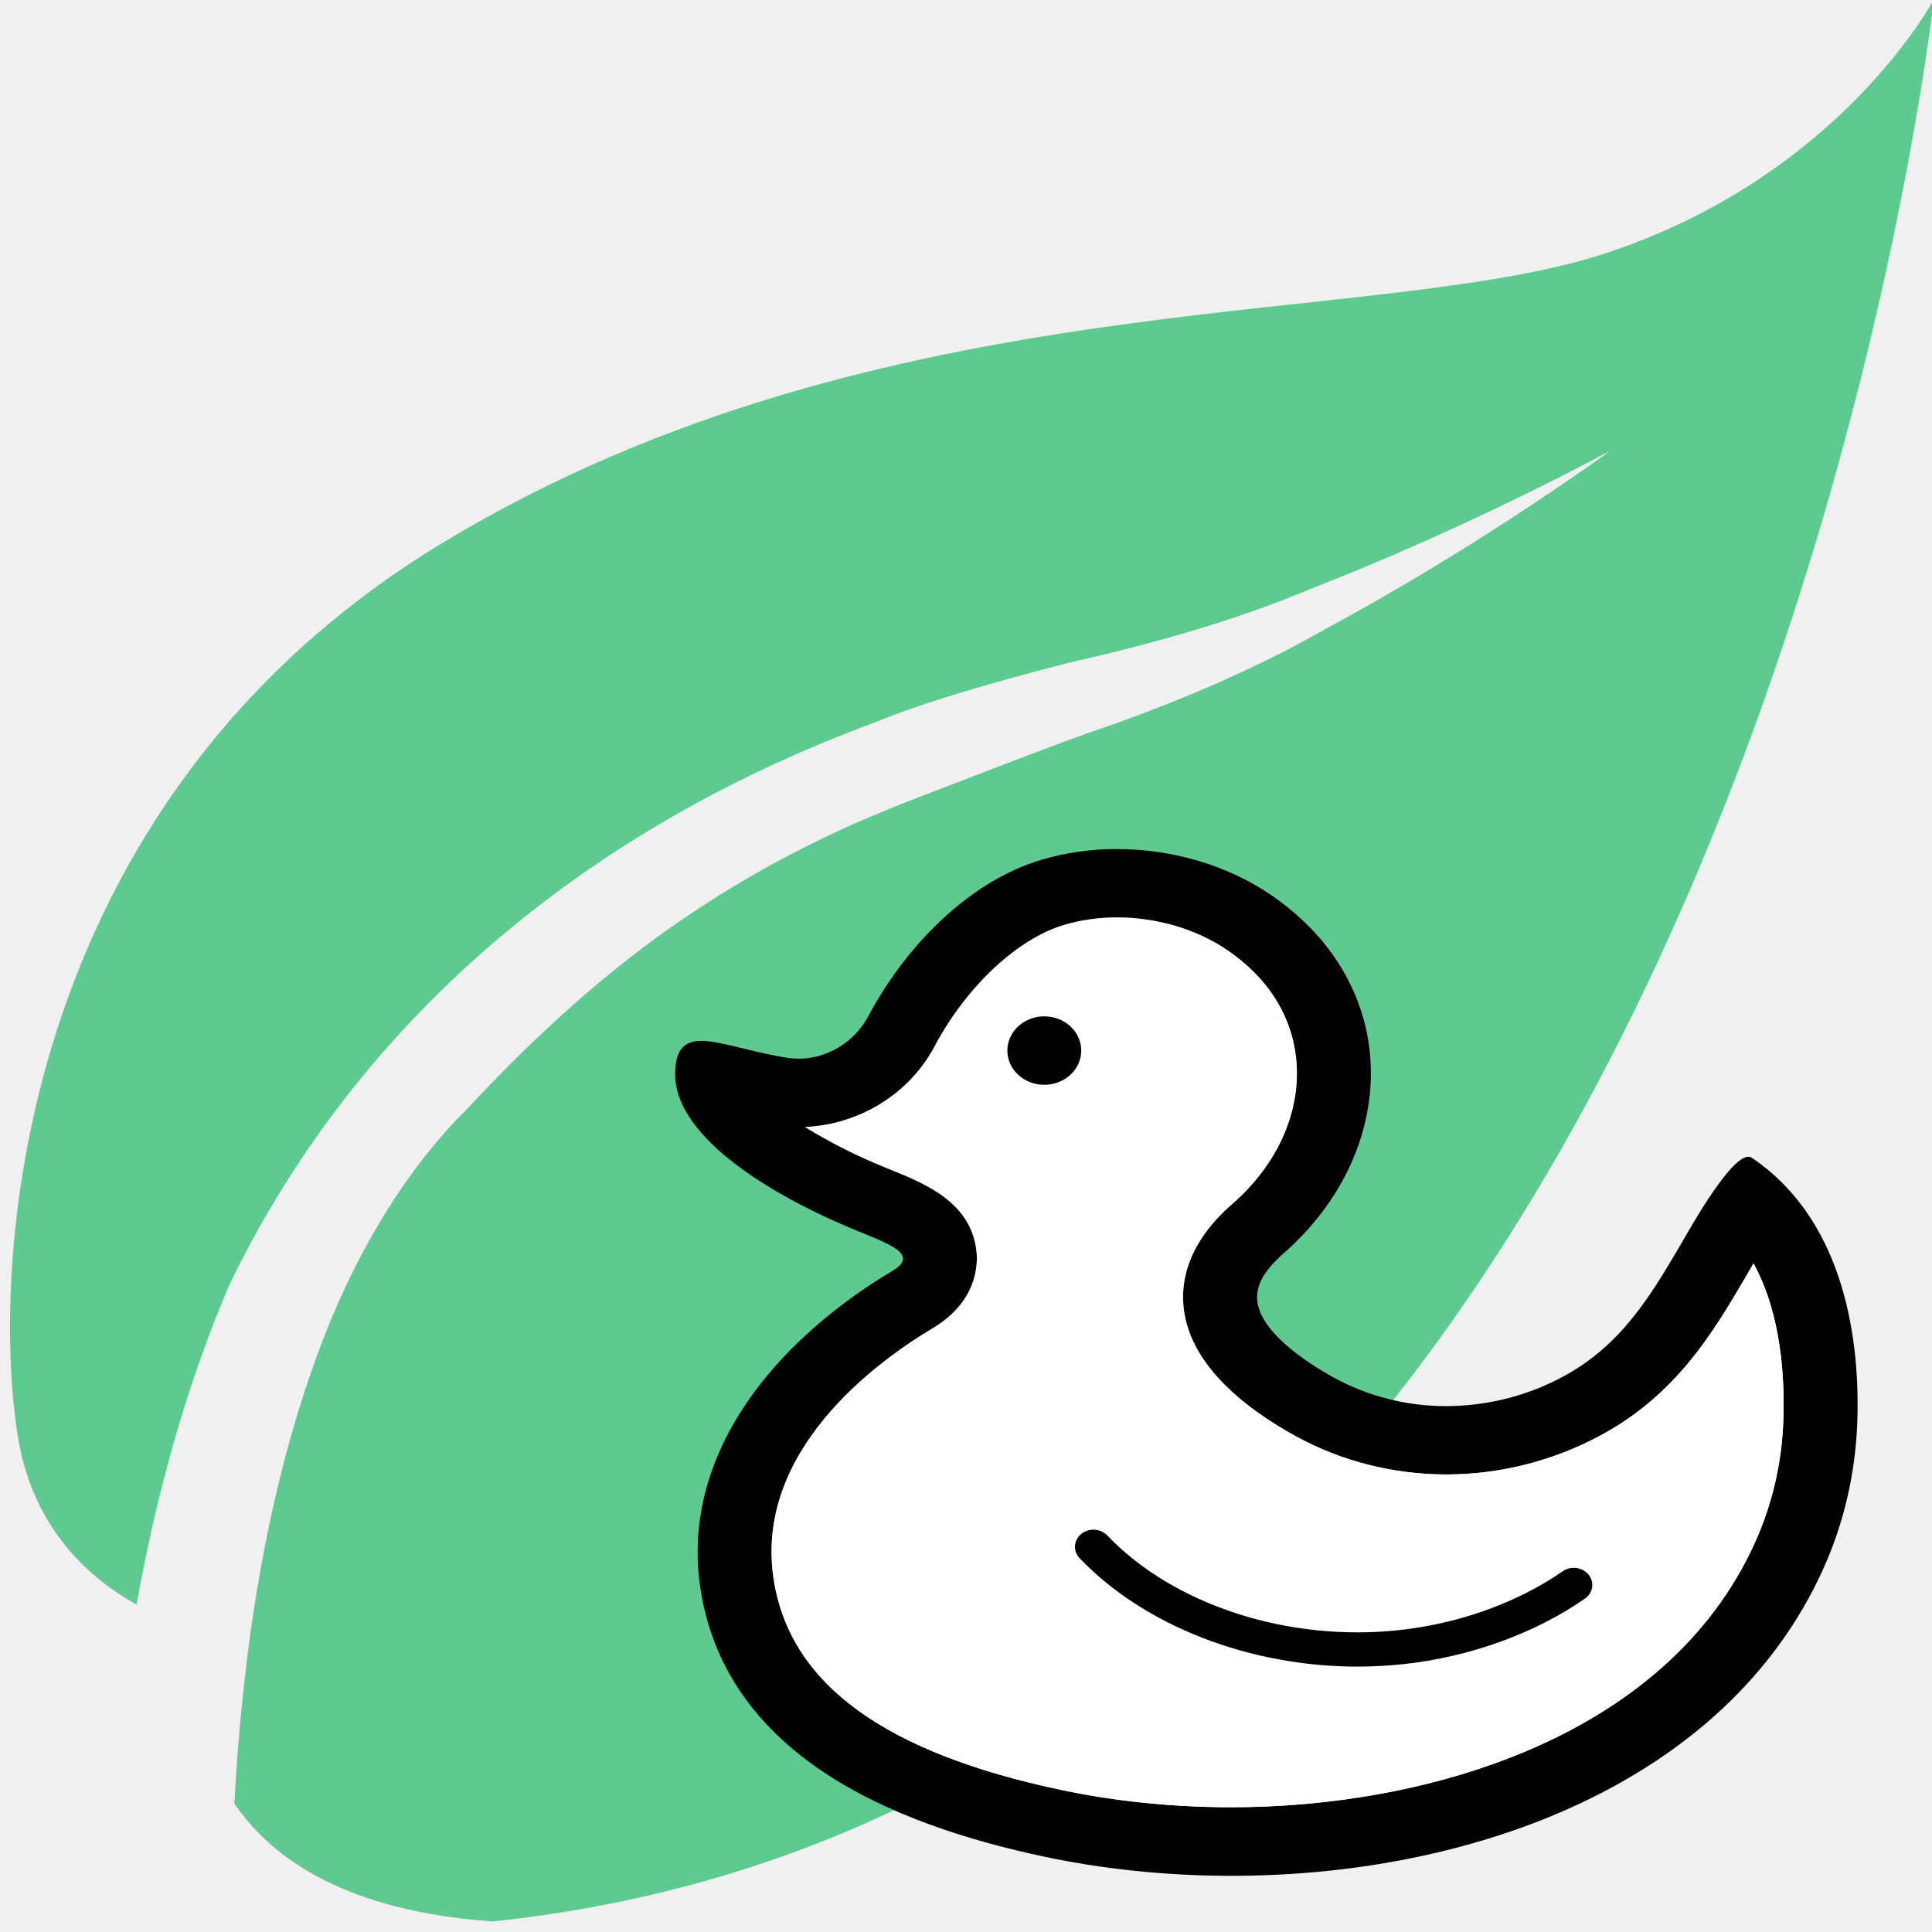
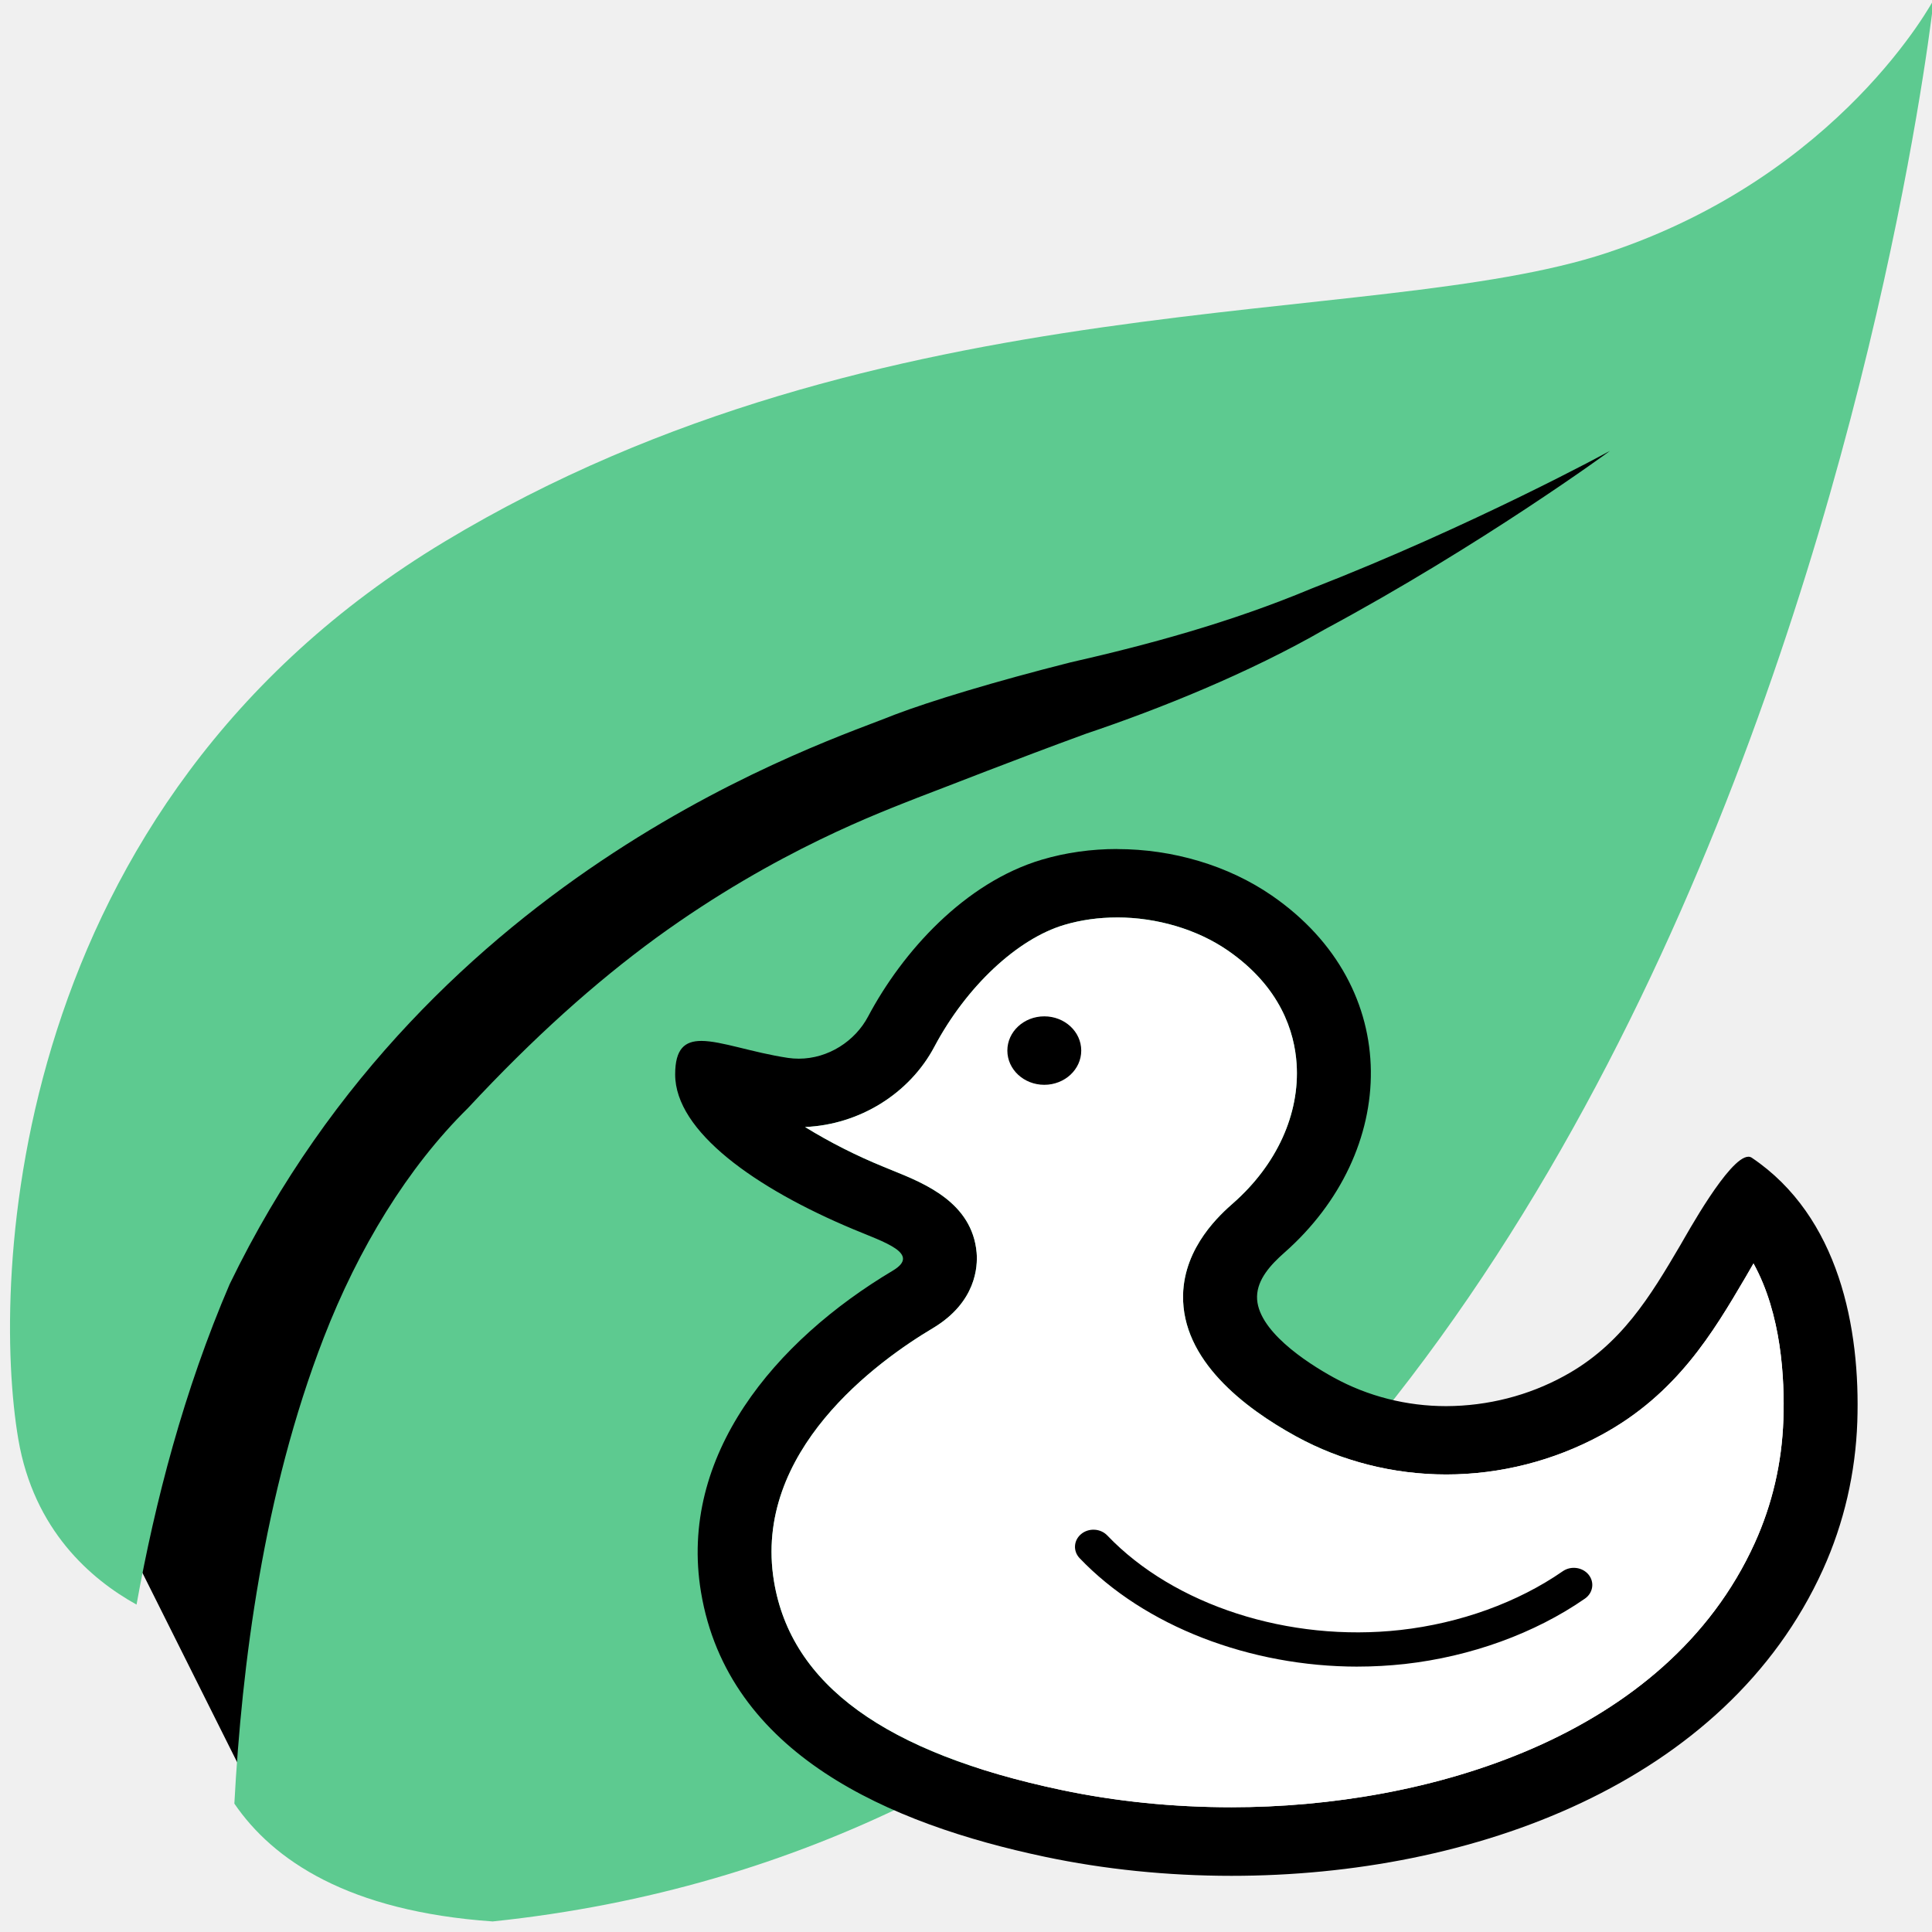
<svg xmlns="http://www.w3.org/2000/svg" id="svg8" version="1.1" viewBox="0 0 63.5 63.5" height="240" width="240">
  <defs id="defs2">
    <marker orient="auto" refY="0.0" refX="0.0" id="marker1211" style="overflow:visible;">
      <path id="path1209" d="M 0.0,0.0 L 5.0,-5.0 L -12.5,0.0 L 5.0,5.0 L 0.0,0.0 z " style="fill-rule:evenodd;stroke:#000000;stroke-width:1.0pt;" transform="scale(0.8) rotate(180) translate(12.5,0)" />
    </marker>
    <marker orient="auto" refY="0.0" refX="0.0" id="marker1207" style="overflow:visible">
      <path id="path1205" d="M 0.0,0.0 L 5.0,-5.0 L -12.5,0.0 L 5.0,5.0 L 0.0,0.0 z " style="fill-rule:evenodd;stroke:#000000;stroke-width:1.0pt" transform="scale(0.8) translate(12.5,0)" />
    </marker>
    <marker orient="auto" refY="0.0" refX="0.0" id="Arrow1Lend" style="overflow:visible;">
      <path id="path930" d="M 0.0,0.0 L 5.0,-5.0 L -12.5,0.0 L 5.0,5.0 L 0.0,0.0 z " style="fill-rule:evenodd;stroke:#000000;stroke-width:1.0pt;" transform="scale(0.8) rotate(180) translate(12.5,0)" />
    </marker>
    <marker orient="auto" refY="0.0" refX="0.0" id="Arrow1Lstart" style="overflow:visible">
      <path id="path927" d="M 0.0,0.0 L 5.0,-5.0 L -12.5,0.0 L 5.0,5.0 L 0.0,0.0 z " style="fill-rule:evenodd;stroke:#000000;stroke-width:1.0pt" transform="scale(0.8) translate(12.5,0)" />
    </marker>
  </defs>
  <g id="layer1">
+     <path style="fill:#000000;fill-opacity:1;stroke:none;stroke-width:0.265px;stroke-linecap:butt;stroke-linejoin:miter;stroke-opacity:1" d="M 5.292,52.917 7.938,58.208 12.83,54.089 55.563,15.875 52.917,13.229 H 50.271 L 39.688,15.875 10.583,26.458 5.292,39.687 l -2.646,7.938 z" id="path1333" />
    <g transform="matrix(1.495307,0,0,1.586053,3.55176,-1.086742)" style="display:inline;fill:#5dca90;fill-rule:nonzero;stroke:none;stroke-width:0.642;stroke-linecap:butt;stroke-linejoin:miter;stroke-dasharray:none" id="g132">
      <path d="M 8.454,40.503 C 5.284,40.294 3.627,39.236 2.776,38.061 c 0.163,-2.859 0.636,-6.421 1.964,-9.653 0.761,-1.851 1.842,-3.526 3.168,-4.758 1.449,-1.468 2.789,-2.598 4.138,-3.529 2.664,-1.827 5,-2.623 5.74,-2.903 0.748,-0.267 2.089,-0.77 3.712,-1.329 1.618,-0.513 3.577,-1.256 5.25,-2.164 3.429,-1.737 6.271,-3.697 6.266,-3.698 0.006,7.14e-4 -3.033,1.561 -6.564,2.856 -1.781,0.703 -3.602,1.166 -5.301,1.53 -1.672,0.398 -3.084,0.804 -3.861,1.083 C 15.834,16.058 7.122,18.64 2.673,27.296 1.666,29.507 1.035,31.794 0.626,33.937 -0.38,33.411 -1.632,32.393 -1.973,30.509 -2.567,27.227 -2.237,17.379 7.397,11.909 17.032,6.439 27.789,7.532 32.936,5.928 c 5.147,-1.604 7.193,-5.252 7.193,-5.252 0,0 -4.29,37.128 -31.676,39.827 z" id="path134" style="display:inline;stroke-width:0.681" />
    </g>
    <g transform="matrix(0.9283404,0,0,0.8018642,10.23858,15.74058)" id="g884">
      <path style="overflow:hidden;fill:currentColor;stroke-width:0.042" d="m 28.521,17.975 c 1.413,0 2.841,0.492 3.917,1.352 1.884,1.505 2.367,3.361 2.439,4.653 0.115,2.052 -0.703,4.131 -2.242,5.701 -0.432,0.44 -1.744,1.779 -1.778,3.774 -0.046,2.657 2.151,4.615 4.003,5.791 a 10.44,11.195 0 0 0 5.314,1.561 c 1.91,0 3.81,-0.56 5.495,-1.62 2.669,-1.676 3.956,-4.21 5.092,-6.445 l 0.096,-0.192 0.196,-0.393 c 0.99,2.073 1.108,4.722 1.058,6.404 -0.052,1.773 -0.394,3.473 -1.014,5.056 -3.128,7.985 -11.621,10.83 -18.527,10.83 -2.067,0 -4.093,-0.238 -6.02,-0.708 -6.24,-1.522 -9.568,-4.317 -10.175,-8.543 -0.768,-5.345 3.677,-9.046 5.633,-10.392 1.521,-1.059 1.583,-2.517 1.54,-3.093 -0.157,-2.044 -1.838,-2.831 -2.951,-3.353 l -0.34,-0.161 a 18.504,19.842 0 0 1 -2.783,-1.632 c 1.918,-0.093 3.698,-1.364 4.579,-3.291 1.128,-2.461 2.933,-4.422 4.6,-4.994 0.587,-0.202 1.217,-0.304 1.871,-0.304 m 0,-2.806 c -0.908,0 -1.812,0.143 -2.67,0.438 -2.725,0.939 -4.927,3.764 -6.149,6.429 -0.458,1.004 -1.408,1.727 -2.453,1.727 -0.127,0 -0.255,-0.01 -0.383,-0.032 -1.277,-0.223 -2.354,-0.694 -3.065,-0.696 -0.589,0 -0.929,0.323 -0.929,1.373 0,2.341 2.845,4.669 6.304,6.345 1.09,0.529 2.408,0.999 1.406,1.695 -4.182,2.884 -7.598,7.588 -6.796,13.177 0.955,6.64 6.667,9.507 12.181,10.853 2.098,0.512 4.335,0.779 6.601,0.779 8.552,0 17.511,-3.799 20.94,-12.551 0.751,-1.918 1.154,-3.977 1.217,-6.053 0.113,-3.834 -0.641,-8.417 -3.736,-10.83 a 0.199,0.213 0 0 0 -0.119,-0.041 c -0.679,0 -2.203,3.22 -2.407,3.619 -1.073,2.114 -2.104,4.103 -4.117,5.369 a 8.255,8.852 0 0 1 -4.172,1.235 7.784,8.347 0 0 1 -3.982,-1.17 c -0.979,-0.621 -2.742,-1.958 -2.719,-3.325 0.013,-0.708 0.485,-1.303 0.965,-1.793 4.048,-4.129 4.27,-10.875 -0.437,-14.637 -1.554,-1.242 -3.524,-1.908 -5.482,-1.908 z" fill="#333333" id="path870" />
      <path style="overflow:hidden;fill:#ffffff;stroke-width:0.042" d="m 28.521,17.975 c 1.413,0 2.841,0.492 3.917,1.352 1.884,1.505 2.367,3.361 2.439,4.653 0.115,2.052 -0.703,4.131 -2.242,5.701 -0.432,0.44 -1.744,1.779 -1.778,3.774 -0.046,2.657 2.151,4.615 4.003,5.791 a 10.44,11.195 0 0 0 5.314,1.561 c 1.91,0 3.81,-0.56 5.495,-1.62 2.669,-1.676 3.956,-4.21 5.092,-6.445 l 0.096,-0.192 0.196,-0.393 c 0.99,2.073 1.108,4.722 1.058,6.404 -0.052,1.773 -0.394,3.473 -1.014,5.056 -3.128,7.985 -11.621,10.83 -18.527,10.83 -2.067,0 -4.093,-0.238 -6.02,-0.708 -6.24,-1.522 -9.568,-4.317 -10.175,-8.543 -0.768,-5.345 3.677,-9.046 5.633,-10.392 1.521,-1.059 1.583,-2.517 1.54,-3.093 -0.157,-2.044 -1.838,-2.831 -2.951,-3.353 l -0.34,-0.161 a 18.504,19.842 0 0 1 -2.783,-1.632 c 1.918,-0.093 3.698,-1.364 4.579,-3.291 1.128,-2.461 2.933,-4.422 4.6,-4.994 0.587,-0.202 1.217,-0.304 1.871,-0.304 m 0,-2.806 z" fill="#333333" id="path876" />
      <path style="overflow:hidden;fill:currentColor;stroke-width:0.042" d="m 25.944,23.432 m -1.308,0 a 1.308,1.403 0 1 0 2.616,0 1.308,1.403 0 1 0 -2.616,0 z" fill="#333333" id="path878" />
      <path style="overflow:hidden;fill:currentColor;stroke-width:0.042" d="m 37.042,48.683 c -3.81,0 -7.545,-1.653 -9.848,-4.446 a 0.654,0.702 0 0 1 0.981,-0.929 c 2.363,2.863 6.429,4.384 10.378,3.873 2.114,-0.274 4.155,-1.129 5.746,-2.407 a 0.654,0.701 0 1 1 0.785,1.122 c -1.773,1.424 -4.036,2.375 -6.375,2.679 -0.553,0.07 -1.112,0.107 -1.667,0.107 z" fill="#333333" id="path880" />
    </g>
  </g>
</svg>
